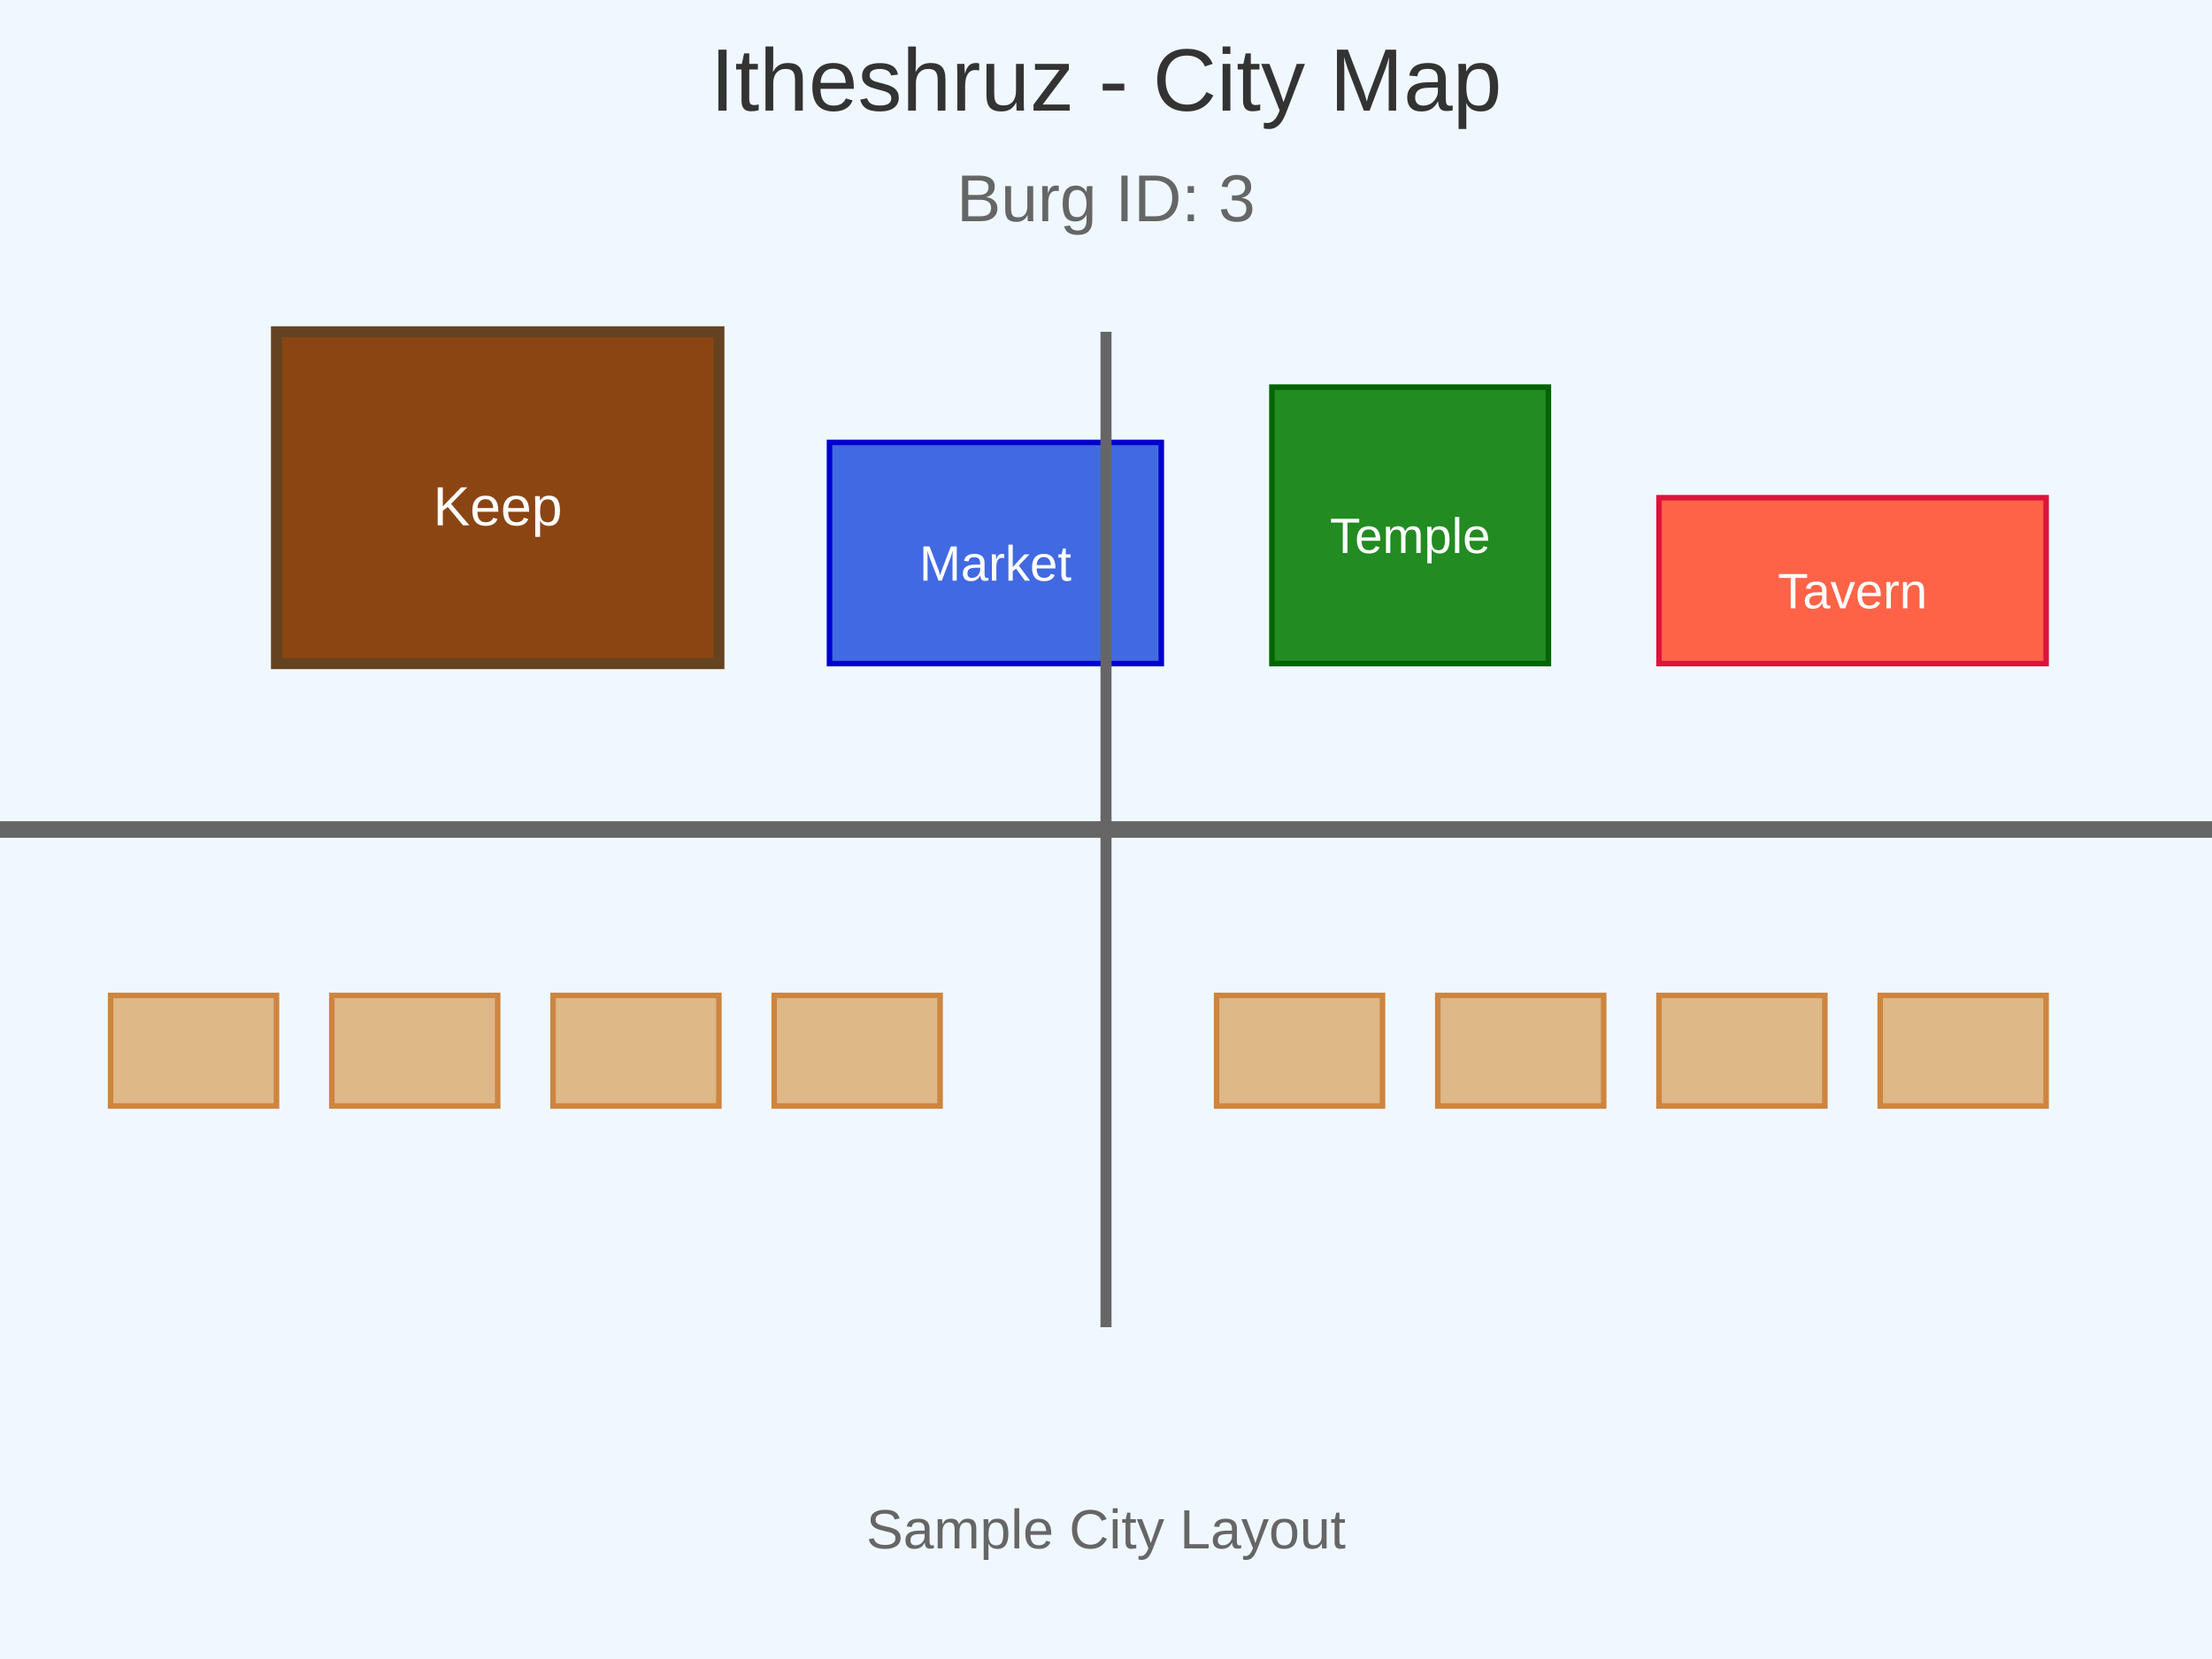
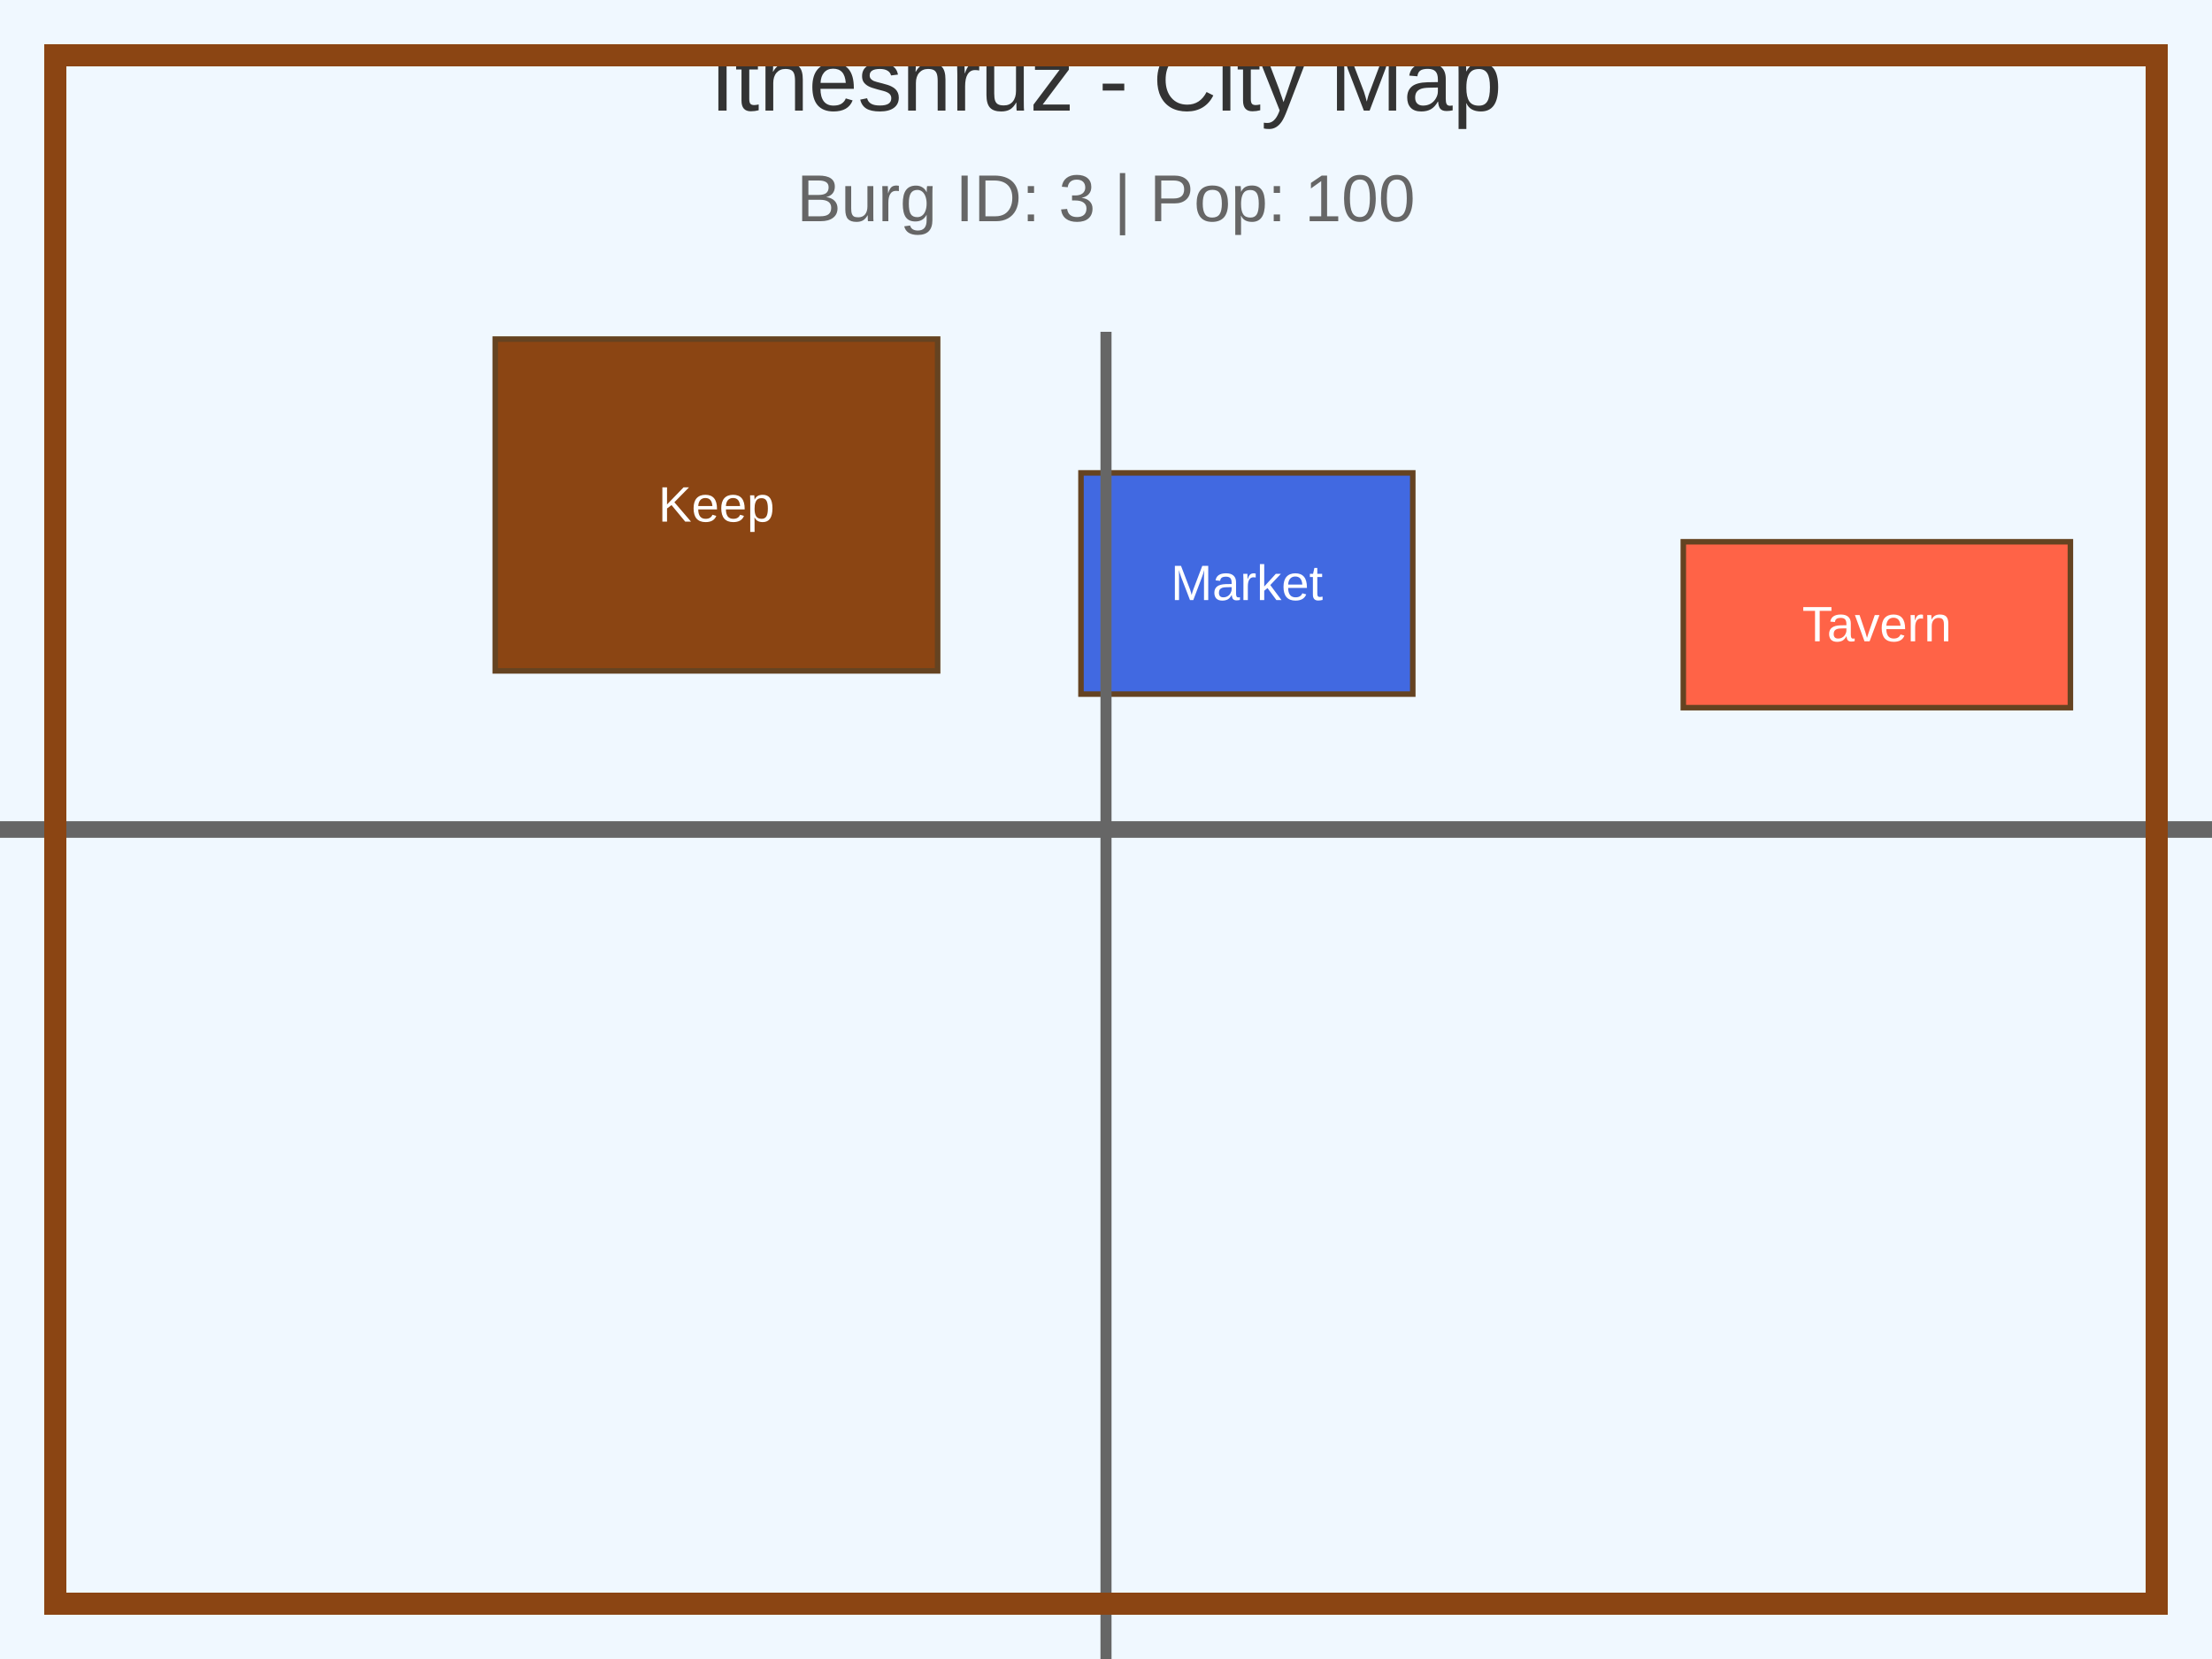
<svg xmlns="http://www.w3.org/2000/svg" width="400" height="300">
  <rect width="400" height="300" fill="#f0f8ff" />
  <text x="200" y="20" text-anchor="middle" font-family="Arial" font-size="16" fill="#333">Itheshruz - City Map</text>
-   <text x="200" y="40" text-anchor="middle" font-family="Arial" font-size="12" fill="#666">Burg ID: 3</text>
-   <rect x="50" y="60" width="80" height="60" fill="#8b4513" stroke="#654321" stroke-width="2" />
-   <text x="90" y="95" text-anchor="middle" font-family="Arial" font-size="10" fill="white">Keep</text>
-   <rect x="150" y="80" width="60" height="40" fill="#4169e1" stroke="#0000cd" stroke-width="1" />
-   <text x="180" y="105" text-anchor="middle" font-family="Arial" font-size="9" fill="white">Market</text>
-   <rect x="230" y="70" width="50" height="50" fill="#228b22" stroke="#006400" stroke-width="1" />
-   <text x="255" y="100" text-anchor="middle" font-family="Arial" font-size="9" fill="white">Temple</text>
-   <rect x="300" y="90" width="70" height="30" fill="#ff6347" stroke="#dc143c" stroke-width="1" />
-   <text x="335" y="110" text-anchor="middle" font-family="Arial" font-size="9" fill="white">Tavern</text>
+   <text x="200" y="40" text-anchor="middle" font-family="Arial" font-size="12" fill="#666">Burg ID: 3 | Pop: 100</text>
+   <rect x="89.555" y="61.318" width="80" height="60" fill="#8b4513" stroke="#654321" stroke-width="1" />
+   <text x="129.555" y="94.318" text-anchor="middle" font-family="Arial" font-size="9" fill="white">Keep</text>
+   <rect x="195.475" y="85.514" width="60" height="40" fill="#4169e1" stroke="#654321" stroke-width="1" />
+   <text x="225.475" y="108.514" text-anchor="middle" font-family="Arial" font-size="9" fill="white">Market</text>
+   <rect x="304.395" y="97.969" width="70" height="30" fill="#ff6347" stroke="#654321" stroke-width="1" />
+   <text x="339.395" y="115.969" text-anchor="middle" font-family="Arial" font-size="9" fill="white">Tavern</text>
  <line x1="0" y1="150" x2="400" y2="150" stroke="#666" stroke-width="3" />
-   <line x1="200" y1="60" x2="200" y2="240" stroke="#666" stroke-width="2" />
-   <rect x="20" y="180" width="30" height="20" fill="#deb887" stroke="#cd853f" stroke-width="1" />
-   <rect x="60" y="180" width="30" height="20" fill="#deb887" stroke="#cd853f" stroke-width="1" />
-   <rect x="100" y="180" width="30" height="20" fill="#deb887" stroke="#cd853f" stroke-width="1" />
-   <rect x="140" y="180" width="30" height="20" fill="#deb887" stroke="#cd853f" stroke-width="1" />
-   <rect x="220" y="180" width="30" height="20" fill="#deb887" stroke="#cd853f" stroke-width="1" />
-   <rect x="260" y="180" width="30" height="20" fill="#deb887" stroke="#cd853f" stroke-width="1" />
-   <rect x="300" y="180" width="30" height="20" fill="#deb887" stroke="#cd853f" stroke-width="1" />
-   <rect x="340" y="180" width="30" height="20" fill="#deb887" stroke="#cd853f" stroke-width="1" />
-   <text x="200" y="280" text-anchor="middle" font-family="Arial" font-size="10" fill="#666">Sample City Layout</text>
+   <line x1="200" y1="60" x2="200" y2="300" stroke="#666" stroke-width="2" />
+   <rect x="10" y="10" width="380" height="280" fill="none" stroke="#8b4513" stroke-width="4" />
</svg>
